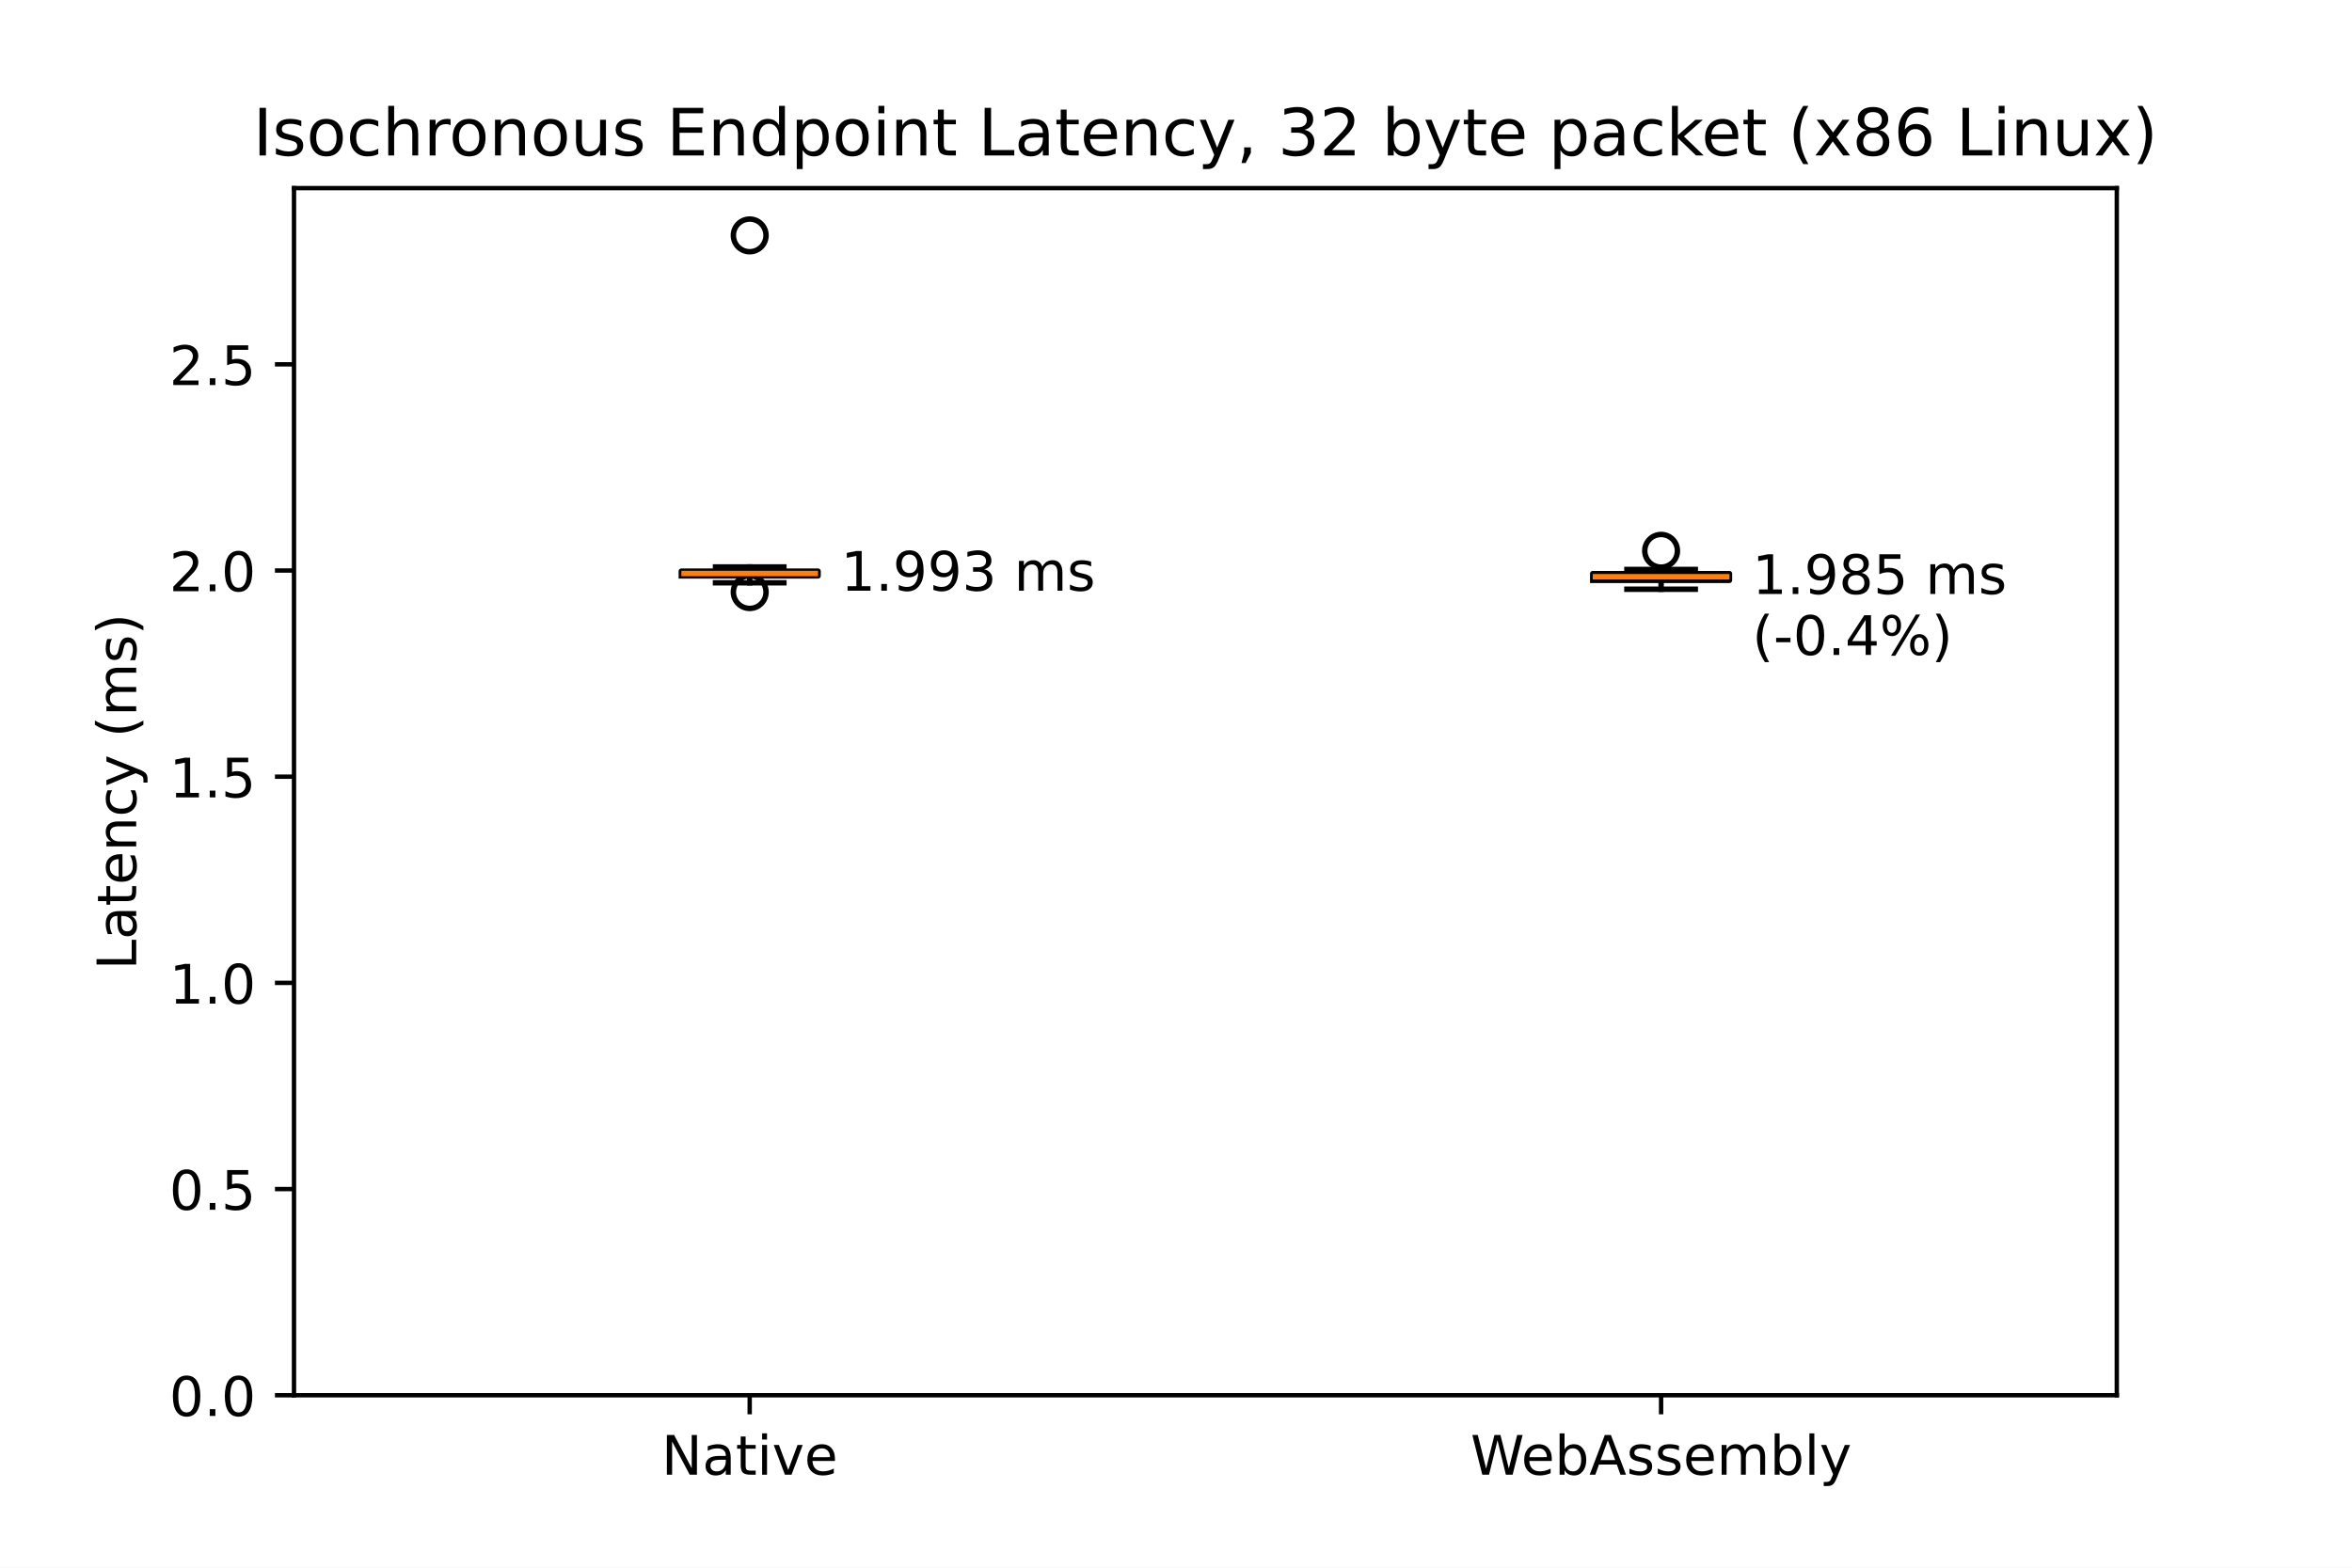
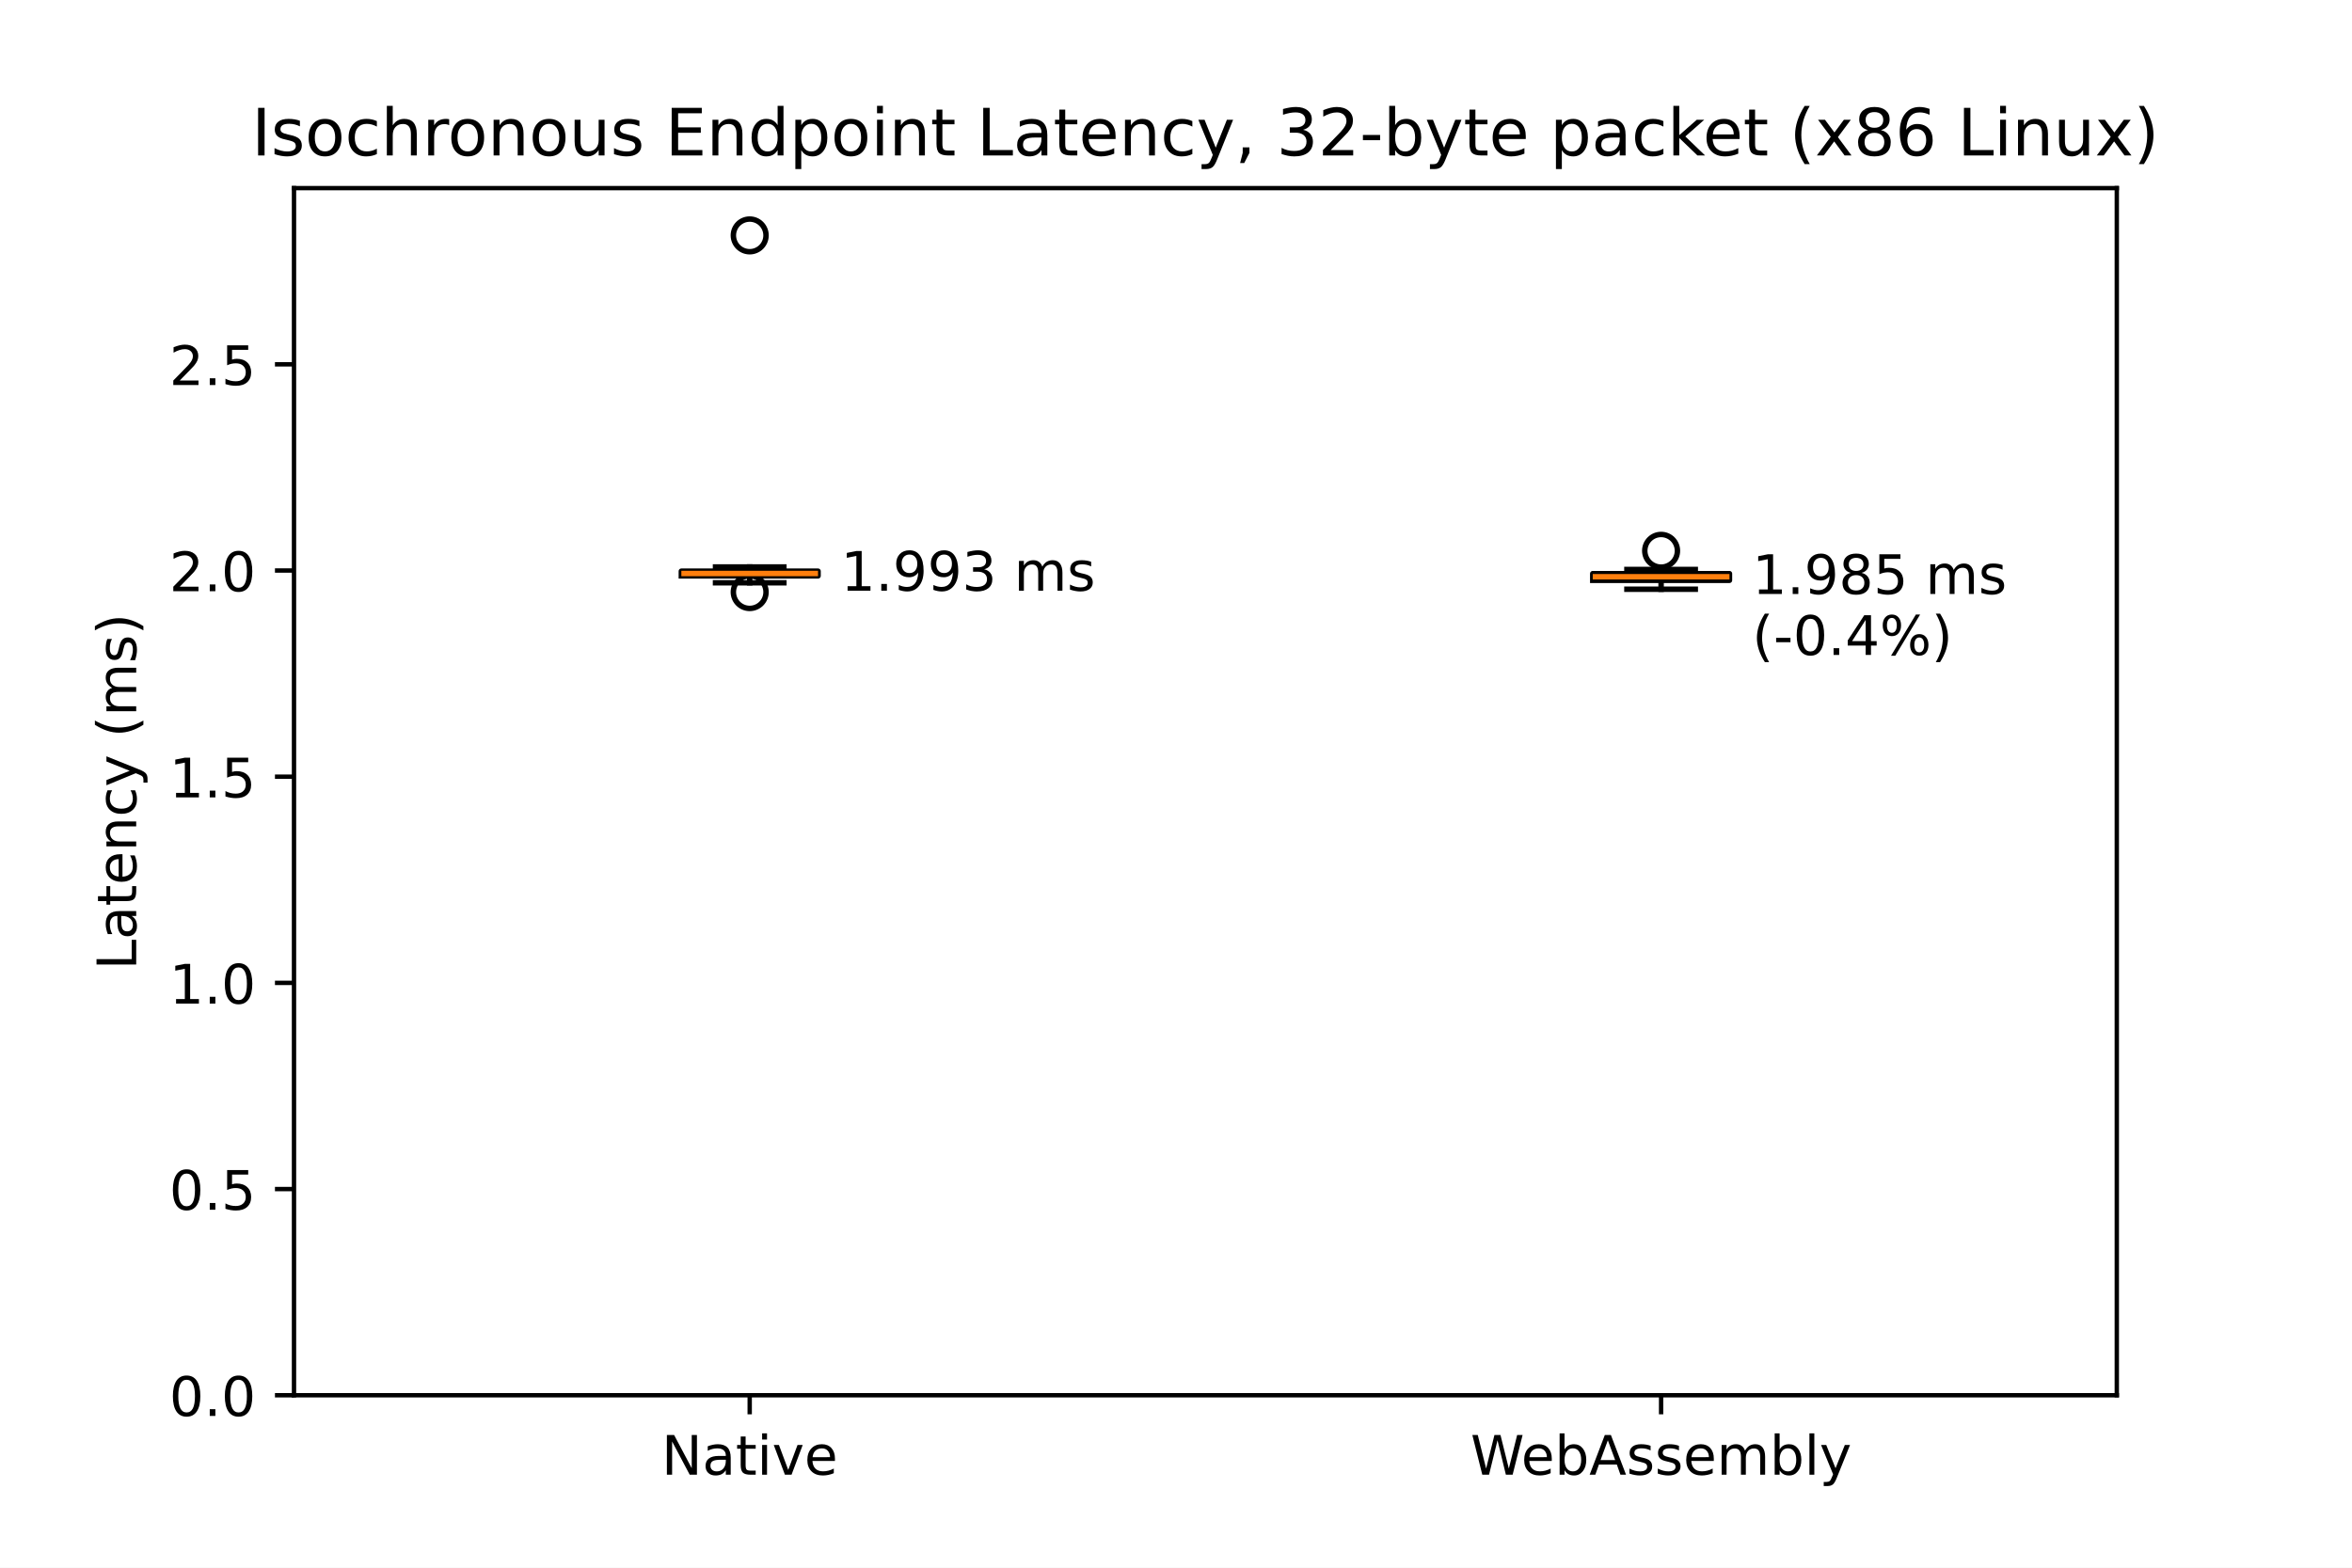
<svg xmlns="http://www.w3.org/2000/svg" xmlns:xlink="http://www.w3.org/1999/xlink" width="432pt" height="288pt" viewBox="0 0 432 288" version="1.1">
  <defs>
    <style type="text/css">*{stroke-linejoin: round; stroke-linecap: butt}</style>
  </defs>
  <g id="figure_1">
    <g id="patch_1">
      <path d="M 0 288  L 432 288  L 432 0  L 0 0  z " style="fill: #ffffff" />
    </g>
    <g id="axes_1">
      <g id="patch_2">
        <path d="M 54 256.32  L 388.8 256.32  L 388.8 34.56  L 54 34.56  z " style="fill: #ffffff" />
      </g>
      <g id="matplotlib.axis_1">
        <g id="xtick_1">
          <g id="line2d_1">
            <defs>
-               <path id="mf20d0627a9" d="M 0 0  L 0 3.5  " style="stroke: #000000; stroke-width: 0.8" />
+               <path id="md790f1c665" d="M 0 0  L 0 3.5  " style="stroke: #000000; stroke-width: 0.8" />
            </defs>
            <g>
-               <use xlink:href="#mf20d0627a9" x="137.7" y="256.32" style="stroke: #000000; stroke-width: 0.8" />
+               <use xlink:href="#md790f1c665" x="137.7" y="256.32" style="stroke: #000000; stroke-width: 0.8" />
            </g>
          </g>
          <g id="text_1">
            <g transform="translate(121.5102 270.9184) scale(0.1 -0.1)">
              <defs>
                <path id="DejaVuSans-4e" d="M 628 4666  L 1478 4666  L 3547 763  L 3547 4666  L 4159 4666  L 4159 0  L 3309 0  L 1241 3903  L 1241 0  L 628 0  L 628 4666  z " transform="scale(0.015625)" />
                <path id="DejaVuSans-61" d="M 2194 1759  Q 1497 1759 1228 1600  Q 959 1441 959 1056  Q 959 750 1161 570  Q 1363 391 1709 391  Q 2188 391 2477 730  Q 2766 1069 2766 1631  L 2766 1759  L 2194 1759  z M 3341 1997  L 3341 0  L 2766 0  L 2766 531  Q 2569 213 2275 61  Q 1981 -91 1556 -91  Q 1019 -91 701 211  Q 384 513 384 1019  Q 384 1609 779 1909  Q 1175 2209 1959 2209  L 2766 2209  L 2766 2266  Q 2766 2663 2505 2880  Q 2244 3097 1772 3097  Q 1472 3097 1187 3025  Q 903 2953 641 2809  L 641 3341  Q 956 3463 1253 3523  Q 1550 3584 1831 3584  Q 2591 3584 2966 3190  Q 3341 2797 3341 1997  z " transform="scale(0.015625)" />
                <path id="DejaVuSans-74" d="M 1172 4494  L 1172 3500  L 2356 3500  L 2356 3053  L 1172 3053  L 1172 1153  Q 1172 725 1289 603  Q 1406 481 1766 481  L 2356 481  L 2356 0  L 1766 0  Q 1100 0 847 248  Q 594 497 594 1153  L 594 3053  L 172 3053  L 172 3500  L 594 3500  L 594 4494  L 1172 4494  z " transform="scale(0.015625)" />
                <path id="DejaVuSans-69" d="M 603 3500  L 1178 3500  L 1178 0  L 603 0  L 603 3500  z M 603 4863  L 1178 4863  L 1178 4134  L 603 4134  L 603 4863  z " transform="scale(0.015625)" />
                <path id="DejaVuSans-76" d="M 191 3500  L 800 3500  L 1894 563  L 2988 3500  L 3597 3500  L 2284 0  L 1503 0  L 191 3500  z " transform="scale(0.015625)" />
                <path id="DejaVuSans-65" d="M 3597 1894  L 3597 1613  L 953 1613  Q 991 1019 1311 708  Q 1631 397 2203 397  Q 2534 397 2845 478  Q 3156 559 3463 722  L 3463 178  Q 3153 47 2828 -22  Q 2503 -91 2169 -91  Q 1331 -91 842 396  Q 353 884 353 1716  Q 353 2575 817 3079  Q 1281 3584 2069 3584  Q 2775 3584 3186 3129  Q 3597 2675 3597 1894  z M 3022 2063  Q 3016 2534 2758 2815  Q 2500 3097 2075 3097  Q 1594 3097 1305 2825  Q 1016 2553 972 2059  L 3022 2063  z " transform="scale(0.015625)" />
              </defs>
              <use xlink:href="#DejaVuSans-4e" />
              <use xlink:href="#DejaVuSans-61" x="74.805" />
              <use xlink:href="#DejaVuSans-74" x="136.084" />
              <use xlink:href="#DejaVuSans-69" x="175.293" />
              <use xlink:href="#DejaVuSans-76" x="203.076" />
              <use xlink:href="#DejaVuSans-65" x="262.256" />
            </g>
          </g>
        </g>
        <g id="xtick_2">
          <g id="line2d_2">
            <g>
-               <use xlink:href="#mf20d0627a9" x="305.1" y="256.32" style="stroke: #000000; stroke-width: 0.8" />
+               <use xlink:href="#md790f1c665" x="305.1" y="256.32" style="stroke: #000000; stroke-width: 0.8" />
            </g>
          </g>
          <g id="text_2">
            <g transform="translate(270.1 270.9184) scale(0.1 -0.1)">
              <defs>
                <path id="DejaVuSans-57" d="M 213 4666  L 850 4666  L 1831 722  L 2809 4666  L 3519 4666  L 4500 722  L 5478 4666  L 6119 4666  L 4947 0  L 4153 0  L 3169 4050  L 2175 0  L 1381 0  L 213 4666  z " transform="scale(0.015625)" />
                <path id="DejaVuSans-62" d="M 3116 1747  Q 3116 2381 2855 2742  Q 2594 3103 2138 3103  Q 1681 3103 1420 2742  Q 1159 2381 1159 1747  Q 1159 1113 1420 752  Q 1681 391 2138 391  Q 2594 391 2855 752  Q 3116 1113 3116 1747  z M 1159 2969  Q 1341 3281 1617 3432  Q 1894 3584 2278 3584  Q 2916 3584 3314 3078  Q 3713 2572 3713 1747  Q 3713 922 3314 415  Q 2916 -91 2278 -91  Q 1894 -91 1617 61  Q 1341 213 1159 525  L 1159 0  L 581 0  L 581 4863  L 1159 4863  L 1159 2969  z " transform="scale(0.015625)" />
                <path id="DejaVuSans-41" d="M 2188 4044  L 1331 1722  L 3047 1722  L 2188 4044  z M 1831 4666  L 2547 4666  L 4325 0  L 3669 0  L 3244 1197  L 1141 1197  L 716 0  L 50 0  L 1831 4666  z " transform="scale(0.015625)" />
                <path id="DejaVuSans-73" d="M 2834 3397  L 2834 2853  Q 2591 2978 2328 3040  Q 2066 3103 1784 3103  Q 1356 3103 1142 2972  Q 928 2841 928 2578  Q 928 2378 1081 2264  Q 1234 2150 1697 2047  L 1894 2003  Q 2506 1872 2764 1633  Q 3022 1394 3022 966  Q 3022 478 2636 193  Q 2250 -91 1575 -91  Q 1294 -91 989 -36  Q 684 19 347 128  L 347 722  Q 666 556 975 473  Q 1284 391 1588 391  Q 1994 391 2212 530  Q 2431 669 2431 922  Q 2431 1156 2273 1281  Q 2116 1406 1581 1522  L 1381 1569  Q 847 1681 609 1914  Q 372 2147 372 2553  Q 372 3047 722 3315  Q 1072 3584 1716 3584  Q 2034 3584 2315 3537  Q 2597 3491 2834 3397  z " transform="scale(0.015625)" />
                <path id="DejaVuSans-6d" d="M 3328 2828  Q 3544 3216 3844 3400  Q 4144 3584 4550 3584  Q 5097 3584 5394 3201  Q 5691 2819 5691 2113  L 5691 0  L 5113 0  L 5113 2094  Q 5113 2597 4934 2840  Q 4756 3084 4391 3084  Q 3944 3084 3684 2787  Q 3425 2491 3425 1978  L 3425 0  L 2847 0  L 2847 2094  Q 2847 2600 2669 2842  Q 2491 3084 2119 3084  Q 1678 3084 1418 2786  Q 1159 2488 1159 1978  L 1159 0  L 581 0  L 581 3500  L 1159 3500  L 1159 2956  Q 1356 3278 1631 3431  Q 1906 3584 2284 3584  Q 2666 3584 2933 3390  Q 3200 3197 3328 2828  z " transform="scale(0.015625)" />
                <path id="DejaVuSans-6c" d="M 603 4863  L 1178 4863  L 1178 0  L 603 0  L 603 4863  z " transform="scale(0.015625)" />
                <path id="DejaVuSans-79" d="M 2059 -325  Q 1816 -950 1584 -1140  Q 1353 -1331 966 -1331  L 506 -1331  L 506 -850  L 844 -850  Q 1081 -850 1212 -737  Q 1344 -625 1503 -206  L 1606 56  L 191 3500  L 800 3500  L 1894 763  L 2988 3500  L 3597 3500  L 2059 -325  z " transform="scale(0.015625)" />
              </defs>
              <use xlink:href="#DejaVuSans-57" />
              <use xlink:href="#DejaVuSans-65" x="93.002" />
              <use xlink:href="#DejaVuSans-62" x="154.525" />
              <use xlink:href="#DejaVuSans-41" x="218.002" />
              <use xlink:href="#DejaVuSans-73" x="286.41" />
              <use xlink:href="#DejaVuSans-73" x="338.51" />
              <use xlink:href="#DejaVuSans-65" x="390.609" />
              <use xlink:href="#DejaVuSans-6d" x="452.133" />
              <use xlink:href="#DejaVuSans-62" x="549.545" />
              <use xlink:href="#DejaVuSans-6c" x="613.021" />
              <use xlink:href="#DejaVuSans-79" x="640.805" />
            </g>
          </g>
        </g>
      </g>
      <g id="matplotlib.axis_2">
        <g id="ytick_1">
          <g id="line2d_3">
            <defs>
-               <path id="m2e6a7e619e" d="M 0 0  L -3.5 0  " style="stroke: #000000; stroke-width: 0.8" />
+               <path id="m2891111af8" d="M 0 0  L -3.5 0  " style="stroke: #000000; stroke-width: 0.8" />
            </defs>
            <g>
-               <use xlink:href="#m2e6a7e619e" x="54" y="256.32" style="stroke: #000000; stroke-width: 0.8" />
+               <use xlink:href="#m2891111af8" x="54" y="256.32" style="stroke: #000000; stroke-width: 0.8" />
            </g>
          </g>
          <g id="text_3">
            <g transform="translate(31.09688 260.1192) scale(0.1 -0.1)">
              <defs>
                <path id="DejaVuSans-30" d="M 2034 4250  Q 1547 4250 1301 3770  Q 1056 3291 1056 2328  Q 1056 1369 1301 889  Q 1547 409 2034 409  Q 2525 409 2770 889  Q 3016 1369 3016 2328  Q 3016 3291 2770 3770  Q 2525 4250 2034 4250  z M 2034 4750  Q 2819 4750 3233 4129  Q 3647 3509 3647 2328  Q 3647 1150 3233 529  Q 2819 -91 2034 -91  Q 1250 -91 836 529  Q 422 1150 422 2328  Q 422 3509 836 4129  Q 1250 4750 2034 4750  z " transform="scale(0.015625)" />
                <path id="DejaVuSans-2e" d="M 684 794  L 1344 794  L 1344 0  L 684 0  L 684 794  z " transform="scale(0.015625)" />
              </defs>
              <use xlink:href="#DejaVuSans-30" />
              <use xlink:href="#DejaVuSans-2e" x="63.623" />
              <use xlink:href="#DejaVuSans-30" x="95.41" />
            </g>
          </g>
        </g>
        <g id="ytick_2">
          <g id="line2d_4">
            <g>
-               <use xlink:href="#m2e6a7e619e" x="54" y="218.443" style="stroke: #000000; stroke-width: 0.8" />
+               <use xlink:href="#m2891111af8" x="54" y="218.443" style="stroke: #000000; stroke-width: 0.8" />
            </g>
          </g>
          <g id="text_4">
            <g transform="translate(31.09688 222.2421) scale(0.1 -0.1)">
              <defs>
                <path id="DejaVuSans-35" d="M 691 4666  L 3169 4666  L 3169 4134  L 1269 4134  L 1269 2991  Q 1406 3038 1543 3061  Q 1681 3084 1819 3084  Q 2600 3084 3056 2656  Q 3513 2228 3513 1497  Q 3513 744 3044 326  Q 2575 -91 1722 -91  Q 1428 -91 1123 -41  Q 819 9 494 109  L 494 744  Q 775 591 1075 516  Q 1375 441 1709 441  Q 2250 441 2565 725  Q 2881 1009 2881 1497  Q 2881 1984 2565 2268  Q 2250 2553 1709 2553  Q 1456 2553 1204 2497  Q 953 2441 691 2322  L 691 4666  z " transform="scale(0.015625)" />
              </defs>
              <use xlink:href="#DejaVuSans-30" />
              <use xlink:href="#DejaVuSans-2e" x="63.623" />
              <use xlink:href="#DejaVuSans-35" x="95.41" />
            </g>
          </g>
        </g>
        <g id="ytick_3">
          <g id="line2d_5">
            <g>
-               <use xlink:href="#m2e6a7e619e" x="54" y="180.566" style="stroke: #000000; stroke-width: 0.8" />
+               <use xlink:href="#m2891111af8" x="54" y="180.566" style="stroke: #000000; stroke-width: 0.8" />
            </g>
          </g>
          <g id="text_5">
            <g transform="translate(31.09688 184.365) scale(0.1 -0.1)">
              <defs>
                <path id="DejaVuSans-31" d="M 794 531  L 1825 531  L 1825 4091  L 703 3866  L 703 4441  L 1819 4666  L 2450 4666  L 2450 531  L 3481 531  L 3481 0  L 794 0  L 794 531  z " transform="scale(0.015625)" />
              </defs>
              <use xlink:href="#DejaVuSans-31" />
              <use xlink:href="#DejaVuSans-2e" x="63.623" />
              <use xlink:href="#DejaVuSans-30" x="95.41" />
            </g>
          </g>
        </g>
        <g id="ytick_4">
          <g id="line2d_6">
            <g>
-               <use xlink:href="#m2e6a7e619e" x="54" y="142.689" style="stroke: #000000; stroke-width: 0.8" />
+               <use xlink:href="#m2891111af8" x="54" y="142.689" style="stroke: #000000; stroke-width: 0.8" />
            </g>
          </g>
          <g id="text_6">
            <g transform="translate(31.09688 146.4878) scale(0.1 -0.1)">
              <use xlink:href="#DejaVuSans-31" />
              <use xlink:href="#DejaVuSans-2e" x="63.623" />
              <use xlink:href="#DejaVuSans-35" x="95.41" />
            </g>
          </g>
        </g>
        <g id="ytick_5">
          <g id="line2d_7">
            <g>
-               <use xlink:href="#m2e6a7e619e" x="54" y="104.811" style="stroke: #000000; stroke-width: 0.8" />
+               <use xlink:href="#m2891111af8" x="54" y="104.811" style="stroke: #000000; stroke-width: 0.8" />
            </g>
          </g>
          <g id="text_7">
            <g transform="translate(31.09688 108.6107) scale(0.1 -0.1)">
              <defs>
                <path id="DejaVuSans-32" d="M 1228 531  L 3431 531  L 3431 0  L 469 0  L 469 531  Q 828 903 1448 1529  Q 2069 2156 2228 2338  Q 2531 2678 2651 2914  Q 2772 3150 2772 3378  Q 2772 3750 2511 3984  Q 2250 4219 1831 4219  Q 1534 4219 1204 4116  Q 875 4013 500 3803  L 500 4441  Q 881 4594 1212 4672  Q 1544 4750 1819 4750  Q 2544 4750 2975 4387  Q 3406 4025 3406 3419  Q 3406 3131 3298 2873  Q 3191 2616 2906 2266  Q 2828 2175 2409 1742  Q 1991 1309 1228 531  z " transform="scale(0.015625)" />
              </defs>
              <use xlink:href="#DejaVuSans-32" />
              <use xlink:href="#DejaVuSans-2e" x="63.623" />
              <use xlink:href="#DejaVuSans-30" x="95.41" />
            </g>
          </g>
        </g>
        <g id="ytick_6">
          <g id="line2d_8">
            <g>
-               <use xlink:href="#m2e6a7e619e" x="54" y="66.934" style="stroke: #000000; stroke-width: 0.8" />
+               <use xlink:href="#m2891111af8" x="54" y="66.934" style="stroke: #000000; stroke-width: 0.8" />
            </g>
          </g>
          <g id="text_8">
            <g transform="translate(31.09688 70.73358) scale(0.1 -0.1)">
              <use xlink:href="#DejaVuSans-32" />
              <use xlink:href="#DejaVuSans-2e" x="63.623" />
              <use xlink:href="#DejaVuSans-35" x="95.41" />
            </g>
          </g>
        </g>
        <g id="text_9">
          <g transform="translate(25.01719 178.1697) rotate(-90) scale(0.1 -0.1)">
            <defs>
              <path id="DejaVuSans-4c" d="M 628 4666  L 1259 4666  L 1259 531  L 3531 531  L 3531 0  L 628 0  L 628 4666  z " transform="scale(0.015625)" />
              <path id="DejaVuSans-6e" d="M 3513 2113  L 3513 0  L 2938 0  L 2938 2094  Q 2938 2591 2744 2837  Q 2550 3084 2163 3084  Q 1697 3084 1428 2787  Q 1159 2491 1159 1978  L 1159 0  L 581 0  L 581 3500  L 1159 3500  L 1159 2956  Q 1366 3272 1645 3428  Q 1925 3584 2291 3584  Q 2894 3584 3203 3211  Q 3513 2838 3513 2113  z " transform="scale(0.015625)" />
              <path id="DejaVuSans-63" d="M 3122 3366  L 3122 2828  Q 2878 2963 2633 3030  Q 2388 3097 2138 3097  Q 1578 3097 1268 2742  Q 959 2388 959 1747  Q 959 1106 1268 751  Q 1578 397 2138 397  Q 2388 397 2633 464  Q 2878 531 3122 666  L 3122 134  Q 2881 22 2623 -34  Q 2366 -91 2075 -91  Q 1284 -91 818 406  Q 353 903 353 1747  Q 353 2603 823 3093  Q 1294 3584 2113 3584  Q 2378 3584 2631 3529  Q 2884 3475 3122 3366  z " transform="scale(0.015625)" />
              <path id="DejaVuSans-20" transform="scale(0.015625)" />
              <path id="DejaVuSans-28" d="M 1984 4856  Q 1566 4138 1362 3434  Q 1159 2731 1159 2009  Q 1159 1288 1364 580  Q 1569 -128 1984 -844  L 1484 -844  Q 1016 -109 783 600  Q 550 1309 550 2009  Q 550 2706 781 3412  Q 1013 4119 1484 4856  L 1984 4856  z " transform="scale(0.015625)" />
              <path id="DejaVuSans-29" d="M 513 4856  L 1013 4856  Q 1481 4119 1714 3412  Q 1947 2706 1947 2009  Q 1947 1309 1714 600  Q 1481 -109 1013 -844  L 513 -844  Q 928 -128 1133 580  Q 1338 1288 1338 2009  Q 1338 2731 1133 3434  Q 928 4138 513 4856  z " transform="scale(0.015625)" />
            </defs>
            <use xlink:href="#DejaVuSans-4c" />
            <use xlink:href="#DejaVuSans-61" x="55.713" />
            <use xlink:href="#DejaVuSans-74" x="116.992" />
            <use xlink:href="#DejaVuSans-65" x="156.201" />
            <use xlink:href="#DejaVuSans-6e" x="217.725" />
            <use xlink:href="#DejaVuSans-63" x="281.104" />
            <use xlink:href="#DejaVuSans-79" x="336.084" />
            <use xlink:href="#DejaVuSans-20" x="395.264" />
            <use xlink:href="#DejaVuSans-28" x="427.051" />
            <use xlink:href="#DejaVuSans-6d" x="466.064" />
            <use xlink:href="#DejaVuSans-73" x="563.477" />
            <use xlink:href="#DejaVuSans-29" x="615.576" />
          </g>
        </g>
      </g>
      <g id="line2d_9">
-         <path d="M 125.145 105.794  L 150.255 105.794  L 150.255 104.934  L 125.145 104.934  L 125.145 105.794  " clip-path="url(#p5e32fab8b7)" style="fill: none; stroke: #000000; stroke-linecap: square" />
+         <path d="M 125.145 105.794  L 150.255 105.794  L 150.255 104.934  L 125.145 104.934  L 125.145 105.794  " clip-path="url(#p34990d6bd9)" style="fill: none; stroke: #000000; stroke-linecap: square" />
      </g>
      <g id="line2d_10">
-         <path d="M 137.7 105.794  L 137.7 107.067  " clip-path="url(#p5e32fab8b7)" style="fill: none; stroke: #000000; stroke-linecap: square" />
+         <path d="M 137.7 105.794  L 137.7 107.067  " clip-path="url(#p34990d6bd9)" style="fill: none; stroke: #000000; stroke-linecap: square" />
      </g>
      <g id="line2d_11">
-         <path d="M 137.7 104.934  L 137.7 104.158  " clip-path="url(#p5e32fab8b7)" style="fill: none; stroke: #000000; stroke-linecap: square" />
+         <path d="M 137.7 104.934  L 137.7 104.158  " clip-path="url(#p34990d6bd9)" style="fill: none; stroke: #000000; stroke-linecap: square" />
      </g>
      <g id="line2d_12">
-         <path d="M 131.423 107.067  L 143.977 107.067  " clip-path="url(#p5e32fab8b7)" style="fill: none; stroke: #000000; stroke-linecap: square" />
+         <path d="M 131.423 107.067  L 143.977 107.067  " clip-path="url(#p34990d6bd9)" style="fill: none; stroke: #000000; stroke-linecap: square" />
      </g>
      <g id="line2d_13">
-         <path d="M 131.423 104.158  L 143.977 104.158  " clip-path="url(#p5e32fab8b7)" style="fill: none; stroke: #000000; stroke-linecap: square" />
+         <path d="M 131.423 104.158  L 143.977 104.158  " clip-path="url(#p34990d6bd9)" style="fill: none; stroke: #000000; stroke-linecap: square" />
      </g>
      <g id="line2d_14">
        <defs>
-           <path id="m928ddd75e7" d="M 0 3  C 0.796 3 1.559 2.684 2.121 2.121  C 2.684 1.559 3 0.796 3 0  C 3 -0.796 2.684 -1.559 2.121 -2.121  C 1.559 -2.684 0.796 -3 0 -3  C -0.796 -3 -1.559 -2.684 -2.121 -2.121  C -2.684 -1.559 -3 -0.796 -3 0  C -3 0.796 -2.684 1.559 -2.121 2.121  C -1.559 2.684 -0.796 3 0 3  z " style="stroke: #000000" />
+           <path id="mb4ff4b1211" d="M 0 3  C 0.796 3 1.559 2.684 2.121 2.121  C 2.684 1.559 3 0.796 3 0  C 3 -0.796 2.684 -1.559 2.121 -2.121  C 1.559 -2.684 0.796 -3 0 -3  C -0.796 -3 -1.559 -2.684 -2.121 -2.121  C -2.684 -1.559 -3 -0.796 -3 0  C -3 0.796 -2.684 1.559 -2.121 2.121  C -1.559 2.684 -0.796 3 0 3  z " style="stroke: #000000" />
        </defs>
-         <g clip-path="url(#p5e32fab8b7)">
-           <use xlink:href="#m928ddd75e7" x="137.7" y="108.774" style="fill-opacity: 0; stroke: #000000" />
-           <use xlink:href="#m928ddd75e7" x="137.7" y="43.245" style="fill-opacity: 0; stroke: #000000" />
+         <g clip-path="url(#p34990d6bd9)">
+           <use xlink:href="#mb4ff4b1211" x="137.7" y="108.774" style="fill-opacity: 0; stroke: #000000" />
+           <use xlink:href="#mb4ff4b1211" x="137.7" y="43.245" style="fill-opacity: 0; stroke: #000000" />
        </g>
      </g>
      <g id="line2d_15">
-         <path d="M 292.545 106.609  L 317.655 106.609  L 317.655 105.385  L 292.545 105.385  L 292.545 106.609  " clip-path="url(#p5e32fab8b7)" style="fill: none; stroke: #000000; stroke-linecap: square" />
+         <path d="M 292.545 106.609  L 317.655 106.609  L 317.655 105.385  L 292.545 105.385  L 292.545 106.609  " clip-path="url(#p34990d6bd9)" style="fill: none; stroke: #000000; stroke-linecap: square" />
      </g>
      <g id="line2d_16">
-         <path d="M 305.1 106.609  L 305.1 108.252  " clip-path="url(#p5e32fab8b7)" style="fill: none; stroke: #000000; stroke-linecap: square" />
+         <path d="M 305.1 106.609  L 305.1 108.252  " clip-path="url(#p34990d6bd9)" style="fill: none; stroke: #000000; stroke-linecap: square" />
      </g>
      <g id="line2d_17">
-         <path d="M 305.1 105.385  L 305.1 104.618  " clip-path="url(#p5e32fab8b7)" style="fill: none; stroke: #000000; stroke-linecap: square" />
+         <path d="M 305.1 105.385  L 305.1 104.618  " clip-path="url(#p34990d6bd9)" style="fill: none; stroke: #000000; stroke-linecap: square" />
      </g>
      <g id="line2d_18">
-         <path d="M 298.822 108.252  L 311.377 108.252  " clip-path="url(#p5e32fab8b7)" style="fill: none; stroke: #000000; stroke-linecap: square" />
+         <path d="M 298.822 108.252  L 311.377 108.252  " clip-path="url(#p34990d6bd9)" style="fill: none; stroke: #000000; stroke-linecap: square" />
      </g>
      <g id="line2d_19">
-         <path d="M 298.822 104.618  L 311.377 104.618  " clip-path="url(#p5e32fab8b7)" style="fill: none; stroke: #000000; stroke-linecap: square" />
+         <path d="M 298.822 104.618  L 311.377 104.618  " clip-path="url(#p34990d6bd9)" style="fill: none; stroke: #000000; stroke-linecap: square" />
      </g>
      <g id="line2d_20">
-         <g clip-path="url(#p5e32fab8b7)">
-           <use xlink:href="#m928ddd75e7" x="305.1" y="101.186" style="fill-opacity: 0; stroke: #000000" />
+         <g clip-path="url(#p34990d6bd9)">
+           <use xlink:href="#mb4ff4b1211" x="305.1" y="101.186" style="fill-opacity: 0; stroke: #000000" />
        </g>
      </g>
      <g id="line2d_21">
-         <path d="M 125.145 105.354  L 150.255 105.354  " clip-path="url(#p5e32fab8b7)" style="fill: none; stroke: #ff7f0e" />
+         <path d="M 125.145 105.354  L 150.255 105.354  " clip-path="url(#p34990d6bd9)" style="fill: none; stroke: #ff7f0e" />
      </g>
      <g id="line2d_22">
-         <path d="M 292.545 105.958  L 317.655 105.958  " clip-path="url(#p5e32fab8b7)" style="fill: none; stroke: #ff7f0e" />
+         <path d="M 292.545 105.958  L 317.655 105.958  " clip-path="url(#p34990d6bd9)" style="fill: none; stroke: #ff7f0e" />
      </g>
      <g id="patch_3">
        <path d="M 54 256.32  L 54 34.56  " style="fill: none; stroke: #000000; stroke-width: 0.8; stroke-linejoin: miter; stroke-linecap: square" />
      </g>
      <g id="patch_4">
        <path d="M 388.8 256.32  L 388.8 34.56  " style="fill: none; stroke: #000000; stroke-width: 0.8; stroke-linejoin: miter; stroke-linecap: square" />
      </g>
      <g id="patch_5">
        <path d="M 54 256.32  L 388.8 256.32  " style="fill: none; stroke: #000000; stroke-width: 0.8; stroke-linejoin: miter; stroke-linecap: square" />
      </g>
      <g id="patch_6">
        <path d="M 54 34.56  L 388.8 34.56  " style="fill: none; stroke: #000000; stroke-width: 0.8; stroke-linejoin: miter; stroke-linecap: square" />
      </g>
      <g id="text_10">
        <g transform="translate(154.44 108.5167) scale(0.1 -0.1)">
          <defs>
            <path id="DejaVuSans-39" d="M 703 97  L 703 672  Q 941 559 1184 500  Q 1428 441 1663 441  Q 2288 441 2617 861  Q 2947 1281 2994 2138  Q 2813 1869 2534 1725  Q 2256 1581 1919 1581  Q 1219 1581 811 2004  Q 403 2428 403 3163  Q 403 3881 828 4315  Q 1253 4750 1959 4750  Q 2769 4750 3195 4129  Q 3622 3509 3622 2328  Q 3622 1225 3098 567  Q 2575 -91 1691 -91  Q 1453 -91 1209 -44  Q 966 3 703 97  z M 1959 2075  Q 2384 2075 2632 2365  Q 2881 2656 2881 3163  Q 2881 3666 2632 3958  Q 2384 4250 1959 4250  Q 1534 4250 1286 3958  Q 1038 3666 1038 3163  Q 1038 2656 1286 2365  Q 1534 2075 1959 2075  z " transform="scale(0.015625)" />
            <path id="DejaVuSans-33" d="M 2597 2516  Q 3050 2419 3304 2112  Q 3559 1806 3559 1356  Q 3559 666 3084 287  Q 2609 -91 1734 -91  Q 1441 -91 1130 -33  Q 819 25 488 141  L 488 750  Q 750 597 1062 519  Q 1375 441 1716 441  Q 2309 441 2620 675  Q 2931 909 2931 1356  Q 2931 1769 2642 2001  Q 2353 2234 1838 2234  L 1294 2234  L 1294 2753  L 1863 2753  Q 2328 2753 2575 2939  Q 2822 3125 2822 3475  Q 2822 3834 2567 4026  Q 2313 4219 1838 4219  Q 1578 4219 1281 4162  Q 984 4106 628 3988  L 628 4550  Q 988 4650 1302 4700  Q 1616 4750 1894 4750  Q 2613 4750 3031 4423  Q 3450 4097 3450 3541  Q 3450 3153 3228 2886  Q 3006 2619 2597 2516  z " transform="scale(0.015625)" />
          </defs>
          <use xlink:href="#DejaVuSans-31" />
          <use xlink:href="#DejaVuSans-2e" x="63.623" />
          <use xlink:href="#DejaVuSans-39" x="95.41" />
          <use xlink:href="#DejaVuSans-39" x="159.033" />
          <use xlink:href="#DejaVuSans-33" x="222.656" />
          <use xlink:href="#DejaVuSans-20" x="286.279" />
          <use xlink:href="#DejaVuSans-6d" x="318.066" />
          <use xlink:href="#DejaVuSans-73" x="415.479" />
        </g>
      </g>
      <g id="text_11">
        <g transform="translate(321.84 109.1208) scale(0.1 -0.1)">
          <defs>
            <path id="DejaVuSans-38" d="M 2034 2216  Q 1584 2216 1326 1975  Q 1069 1734 1069 1313  Q 1069 891 1326 650  Q 1584 409 2034 409  Q 2484 409 2743 651  Q 3003 894 3003 1313  Q 3003 1734 2745 1975  Q 2488 2216 2034 2216  z M 1403 2484  Q 997 2584 770 2862  Q 544 3141 544 3541  Q 544 4100 942 4425  Q 1341 4750 2034 4750  Q 2731 4750 3128 4425  Q 3525 4100 3525 3541  Q 3525 3141 3298 2862  Q 3072 2584 2669 2484  Q 3125 2378 3379 2068  Q 3634 1759 3634 1313  Q 3634 634 3220 271  Q 2806 -91 2034 -91  Q 1263 -91 848 271  Q 434 634 434 1313  Q 434 1759 690 2068  Q 947 2378 1403 2484  z M 1172 3481  Q 1172 3119 1398 2916  Q 1625 2713 2034 2713  Q 2441 2713 2670 2916  Q 2900 3119 2900 3481  Q 2900 3844 2670 4047  Q 2441 4250 2034 4250  Q 1625 4250 1398 4047  Q 1172 3844 1172 3481  z " transform="scale(0.015625)" />
          </defs>
          <use xlink:href="#DejaVuSans-31" />
          <use xlink:href="#DejaVuSans-2e" x="63.623" />
          <use xlink:href="#DejaVuSans-39" x="95.41" />
          <use xlink:href="#DejaVuSans-38" x="159.033" />
          <use xlink:href="#DejaVuSans-35" x="222.656" />
          <use xlink:href="#DejaVuSans-20" x="286.279" />
          <use xlink:href="#DejaVuSans-6d" x="318.066" />
          <use xlink:href="#DejaVuSans-73" x="415.479" />
        </g>
        <g transform="translate(321.84 120.3186) scale(0.1 -0.1)">
          <defs>
            <path id="DejaVuSans-2d" d="M 313 2009  L 1997 2009  L 1997 1497  L 313 1497  L 313 2009  z " transform="scale(0.015625)" />
            <path id="DejaVuSans-34" d="M 2419 4116  L 825 1625  L 2419 1625  L 2419 4116  z M 2253 4666  L 3047 4666  L 3047 1625  L 3713 1625  L 3713 1100  L 3047 1100  L 3047 0  L 2419 0  L 2419 1100  L 313 1100  L 313 1709  L 2253 4666  z " transform="scale(0.015625)" />
            <path id="DejaVuSans-25" d="M 4653 2053  Q 4381 2053 4226 1822  Q 4072 1591 4072 1178  Q 4072 772 4226 539  Q 4381 306 4653 306  Q 4919 306 5073 539  Q 5228 772 5228 1178  Q 5228 1588 5073 1820  Q 4919 2053 4653 2053  z M 4653 2450  Q 5147 2450 5437 2106  Q 5728 1763 5728 1178  Q 5728 594 5436 251  Q 5144 -91 4653 -91  Q 4153 -91 3862 251  Q 3572 594 3572 1178  Q 3572 1766 3864 2108  Q 4156 2450 4653 2450  z M 1428 4353  Q 1159 4353 1004 4120  Q 850 3888 850 3481  Q 850 3069 1003 2837  Q 1156 2606 1428 2606  Q 1700 2606 1854 2837  Q 2009 3069 2009 3481  Q 2009 3884 1853 4118  Q 1697 4353 1428 4353  z M 4250 4750  L 4750 4750  L 1831 -91  L 1331 -91  L 4250 4750  z M 1428 4750  Q 1922 4750 2215 4408  Q 2509 4066 2509 3481  Q 2509 2891 2217 2550  Q 1925 2209 1428 2209  Q 931 2209 642 2551  Q 353 2894 353 3481  Q 353 4063 643 4406  Q 934 4750 1428 4750  z " transform="scale(0.015625)" />
          </defs>
          <use xlink:href="#DejaVuSans-28" />
          <use xlink:href="#DejaVuSans-2d" x="39.014" />
          <use xlink:href="#DejaVuSans-30" x="75.098" />
          <use xlink:href="#DejaVuSans-2e" x="138.721" />
          <use xlink:href="#DejaVuSans-34" x="170.508" />
          <use xlink:href="#DejaVuSans-25" x="234.131" />
          <use xlink:href="#DejaVuSans-29" x="329.15" />
        </g>
      </g>
      <g id="text_12">
-         <g transform="translate(46.49063 28.56) scale(0.12 -0.12)">
+         <g transform="translate(46.23281 28.56) scale(0.12 -0.12)">
          <defs>
            <path id="DejaVuSans-49" d="M 628 4666  L 1259 4666  L 1259 0  L 628 0  L 628 4666  z " transform="scale(0.015625)" />
            <path id="DejaVuSans-6f" d="M 1959 3097  Q 1497 3097 1228 2736  Q 959 2375 959 1747  Q 959 1119 1226 758  Q 1494 397 1959 397  Q 2419 397 2687 759  Q 2956 1122 2956 1747  Q 2956 2369 2687 2733  Q 2419 3097 1959 3097  z M 1959 3584  Q 2709 3584 3137 3096  Q 3566 2609 3566 1747  Q 3566 888 3137 398  Q 2709 -91 1959 -91  Q 1206 -91 779 398  Q 353 888 353 1747  Q 353 2609 779 3096  Q 1206 3584 1959 3584  z " transform="scale(0.015625)" />
            <path id="DejaVuSans-68" d="M 3513 2113  L 3513 0  L 2938 0  L 2938 2094  Q 2938 2591 2744 2837  Q 2550 3084 2163 3084  Q 1697 3084 1428 2787  Q 1159 2491 1159 1978  L 1159 0  L 581 0  L 581 4863  L 1159 4863  L 1159 2956  Q 1366 3272 1645 3428  Q 1925 3584 2291 3584  Q 2894 3584 3203 3211  Q 3513 2838 3513 2113  z " transform="scale(0.015625)" />
            <path id="DejaVuSans-72" d="M 2631 2963  Q 2534 3019 2420 3045  Q 2306 3072 2169 3072  Q 1681 3072 1420 2755  Q 1159 2438 1159 1844  L 1159 0  L 581 0  L 581 3500  L 1159 3500  L 1159 2956  Q 1341 3275 1631 3429  Q 1922 3584 2338 3584  Q 2397 3584 2469 3576  Q 2541 3569 2628 3553  L 2631 2963  z " transform="scale(0.015625)" />
            <path id="DejaVuSans-75" d="M 544 1381  L 544 3500  L 1119 3500  L 1119 1403  Q 1119 906 1312 657  Q 1506 409 1894 409  Q 2359 409 2629 706  Q 2900 1003 2900 1516  L 2900 3500  L 3475 3500  L 3475 0  L 2900 0  L 2900 538  Q 2691 219 2414 64  Q 2138 -91 1772 -91  Q 1169 -91 856 284  Q 544 659 544 1381  z M 1991 3584  L 1991 3584  z " transform="scale(0.015625)" />
            <path id="DejaVuSans-45" d="M 628 4666  L 3578 4666  L 3578 4134  L 1259 4134  L 1259 2753  L 3481 2753  L 3481 2222  L 1259 2222  L 1259 531  L 3634 531  L 3634 0  L 628 0  L 628 4666  z " transform="scale(0.015625)" />
            <path id="DejaVuSans-64" d="M 2906 2969  L 2906 4863  L 3481 4863  L 3481 0  L 2906 0  L 2906 525  Q 2725 213 2448 61  Q 2172 -91 1784 -91  Q 1150 -91 751 415  Q 353 922 353 1747  Q 353 2572 751 3078  Q 1150 3584 1784 3584  Q 2172 3584 2448 3432  Q 2725 3281 2906 2969  z M 947 1747  Q 947 1113 1208 752  Q 1469 391 1925 391  Q 2381 391 2643 752  Q 2906 1113 2906 1747  Q 2906 2381 2643 2742  Q 2381 3103 1925 3103  Q 1469 3103 1208 2742  Q 947 2381 947 1747  z " transform="scale(0.015625)" />
            <path id="DejaVuSans-70" d="M 1159 525  L 1159 -1331  L 581 -1331  L 581 3500  L 1159 3500  L 1159 2969  Q 1341 3281 1617 3432  Q 1894 3584 2278 3584  Q 2916 3584 3314 3078  Q 3713 2572 3713 1747  Q 3713 922 3314 415  Q 2916 -91 2278 -91  Q 1894 -91 1617 61  Q 1341 213 1159 525  z M 3116 1747  Q 3116 2381 2855 2742  Q 2594 3103 2138 3103  Q 1681 3103 1420 2742  Q 1159 2381 1159 1747  Q 1159 1113 1420 752  Q 1681 391 2138 391  Q 2594 391 2855 752  Q 3116 1113 3116 1747  z " transform="scale(0.015625)" />
            <path id="DejaVuSans-2c" d="M 750 794  L 1409 794  L 1409 256  L 897 -744  L 494 -744  L 750 256  L 750 794  z " transform="scale(0.015625)" />
            <path id="DejaVuSans-6b" d="M 581 4863  L 1159 4863  L 1159 1991  L 2875 3500  L 3609 3500  L 1753 1863  L 3688 0  L 2938 0  L 1159 1709  L 1159 0  L 581 0  L 581 4863  z " transform="scale(0.015625)" />
            <path id="DejaVuSans-78" d="M 3513 3500  L 2247 1797  L 3578 0  L 2900 0  L 1881 1375  L 863 0  L 184 0  L 1544 1831  L 300 3500  L 978 3500  L 1906 2253  L 2834 3500  L 3513 3500  z " transform="scale(0.015625)" />
            <path id="DejaVuSans-36" d="M 2113 2584  Q 1688 2584 1439 2293  Q 1191 2003 1191 1497  Q 1191 994 1439 701  Q 1688 409 2113 409  Q 2538 409 2786 701  Q 3034 994 3034 1497  Q 3034 2003 2786 2293  Q 2538 2584 2113 2584  z M 3366 4563  L 3366 3988  Q 3128 4100 2886 4159  Q 2644 4219 2406 4219  Q 1781 4219 1451 3797  Q 1122 3375 1075 2522  Q 1259 2794 1537 2939  Q 1816 3084 2150 3084  Q 2853 3084 3261 2657  Q 3669 2231 3669 1497  Q 3669 778 3244 343  Q 2819 -91 2113 -91  Q 1303 -91 875 529  Q 447 1150 447 2328  Q 447 3434 972 4092  Q 1497 4750 2381 4750  Q 2619 4750 2861 4703  Q 3103 4656 3366 4563  z " transform="scale(0.015625)" />
          </defs>
          <use xlink:href="#DejaVuSans-49" />
          <use xlink:href="#DejaVuSans-73" x="29.492" />
          <use xlink:href="#DejaVuSans-6f" x="81.592" />
          <use xlink:href="#DejaVuSans-63" x="142.773" />
          <use xlink:href="#DejaVuSans-68" x="197.754" />
          <use xlink:href="#DejaVuSans-72" x="261.133" />
          <use xlink:href="#DejaVuSans-6f" x="299.996" />
          <use xlink:href="#DejaVuSans-6e" x="361.178" />
          <use xlink:href="#DejaVuSans-6f" x="424.557" />
          <use xlink:href="#DejaVuSans-75" x="485.738" />
          <use xlink:href="#DejaVuSans-73" x="549.117" />
          <use xlink:href="#DejaVuSans-20" x="601.217" />
          <use xlink:href="#DejaVuSans-45" x="633.004" />
          <use xlink:href="#DejaVuSans-6e" x="696.188" />
          <use xlink:href="#DejaVuSans-64" x="759.566" />
          <use xlink:href="#DejaVuSans-70" x="823.043" />
          <use xlink:href="#DejaVuSans-6f" x="886.52" />
          <use xlink:href="#DejaVuSans-69" x="947.701" />
          <use xlink:href="#DejaVuSans-6e" x="975.484" />
          <use xlink:href="#DejaVuSans-74" x="1038.863" />
          <use xlink:href="#DejaVuSans-20" x="1078.072" />
          <use xlink:href="#DejaVuSans-4c" x="1109.859" />
          <use xlink:href="#DejaVuSans-61" x="1165.572" />
          <use xlink:href="#DejaVuSans-74" x="1226.852" />
          <use xlink:href="#DejaVuSans-65" x="1266.061" />
          <use xlink:href="#DejaVuSans-6e" x="1327.584" />
          <use xlink:href="#DejaVuSans-63" x="1390.963" />
          <use xlink:href="#DejaVuSans-79" x="1445.943" />
          <use xlink:href="#DejaVuSans-2c" x="1505.123" />
          <use xlink:href="#DejaVuSans-20" x="1536.91" />
          <use xlink:href="#DejaVuSans-33" x="1568.697" />
          <use xlink:href="#DejaVuSans-32" x="1632.32" />
-           <use xlink:href="#DejaVuSans-20" x="1695.943" />
-           <use xlink:href="#DejaVuSans-62" x="1727.73" />
-           <use xlink:href="#DejaVuSans-79" x="1791.207" />
-           <use xlink:href="#DejaVuSans-74" x="1850.387" />
-           <use xlink:href="#DejaVuSans-65" x="1889.596" />
-           <use xlink:href="#DejaVuSans-20" x="1951.119" />
-           <use xlink:href="#DejaVuSans-70" x="1982.906" />
-           <use xlink:href="#DejaVuSans-61" x="2046.383" />
-           <use xlink:href="#DejaVuSans-63" x="2107.662" />
-           <use xlink:href="#DejaVuSans-6b" x="2162.643" />
-           <use xlink:href="#DejaVuSans-65" x="2216.928" />
-           <use xlink:href="#DejaVuSans-74" x="2278.451" />
-           <use xlink:href="#DejaVuSans-20" x="2317.66" />
-           <use xlink:href="#DejaVuSans-28" x="2349.447" />
-           <use xlink:href="#DejaVuSans-78" x="2388.461" />
-           <use xlink:href="#DejaVuSans-38" x="2447.641" />
-           <use xlink:href="#DejaVuSans-36" x="2511.264" />
-           <use xlink:href="#DejaVuSans-20" x="2574.887" />
-           <use xlink:href="#DejaVuSans-4c" x="2606.674" />
-           <use xlink:href="#DejaVuSans-69" x="2662.387" />
-           <use xlink:href="#DejaVuSans-6e" x="2690.17" />
-           <use xlink:href="#DejaVuSans-75" x="2753.549" />
-           <use xlink:href="#DejaVuSans-78" x="2816.928" />
-           <use xlink:href="#DejaVuSans-29" x="2876.107" />
+           <use xlink:href="#DejaVuSans-2d" x="1695.943" />
+           <use xlink:href="#DejaVuSans-62" x="1732.027" />
+           <use xlink:href="#DejaVuSans-79" x="1795.504" />
+           <use xlink:href="#DejaVuSans-74" x="1854.684" />
+           <use xlink:href="#DejaVuSans-65" x="1893.893" />
+           <use xlink:href="#DejaVuSans-20" x="1955.416" />
+           <use xlink:href="#DejaVuSans-70" x="1987.203" />
+           <use xlink:href="#DejaVuSans-61" x="2050.68" />
+           <use xlink:href="#DejaVuSans-63" x="2111.959" />
+           <use xlink:href="#DejaVuSans-6b" x="2166.939" />
+           <use xlink:href="#DejaVuSans-65" x="2221.225" />
+           <use xlink:href="#DejaVuSans-74" x="2282.748" />
+           <use xlink:href="#DejaVuSans-20" x="2321.957" />
+           <use xlink:href="#DejaVuSans-28" x="2353.744" />
+           <use xlink:href="#DejaVuSans-78" x="2392.758" />
+           <use xlink:href="#DejaVuSans-38" x="2451.938" />
+           <use xlink:href="#DejaVuSans-36" x="2515.561" />
+           <use xlink:href="#DejaVuSans-20" x="2579.184" />
+           <use xlink:href="#DejaVuSans-4c" x="2610.971" />
+           <use xlink:href="#DejaVuSans-69" x="2666.684" />
+           <use xlink:href="#DejaVuSans-6e" x="2694.467" />
+           <use xlink:href="#DejaVuSans-75" x="2757.846" />
+           <use xlink:href="#DejaVuSans-78" x="2821.225" />
+           <use xlink:href="#DejaVuSans-29" x="2880.404" />
        </g>
      </g>
    </g>
  </g>
  <defs>
-     <clipPath id="p5e32fab8b7">
+     <clipPath id="p34990d6bd9">
      <rect x="54" y="34.56" width="334.8" height="221.76" />
    </clipPath>
  </defs>
</svg>
